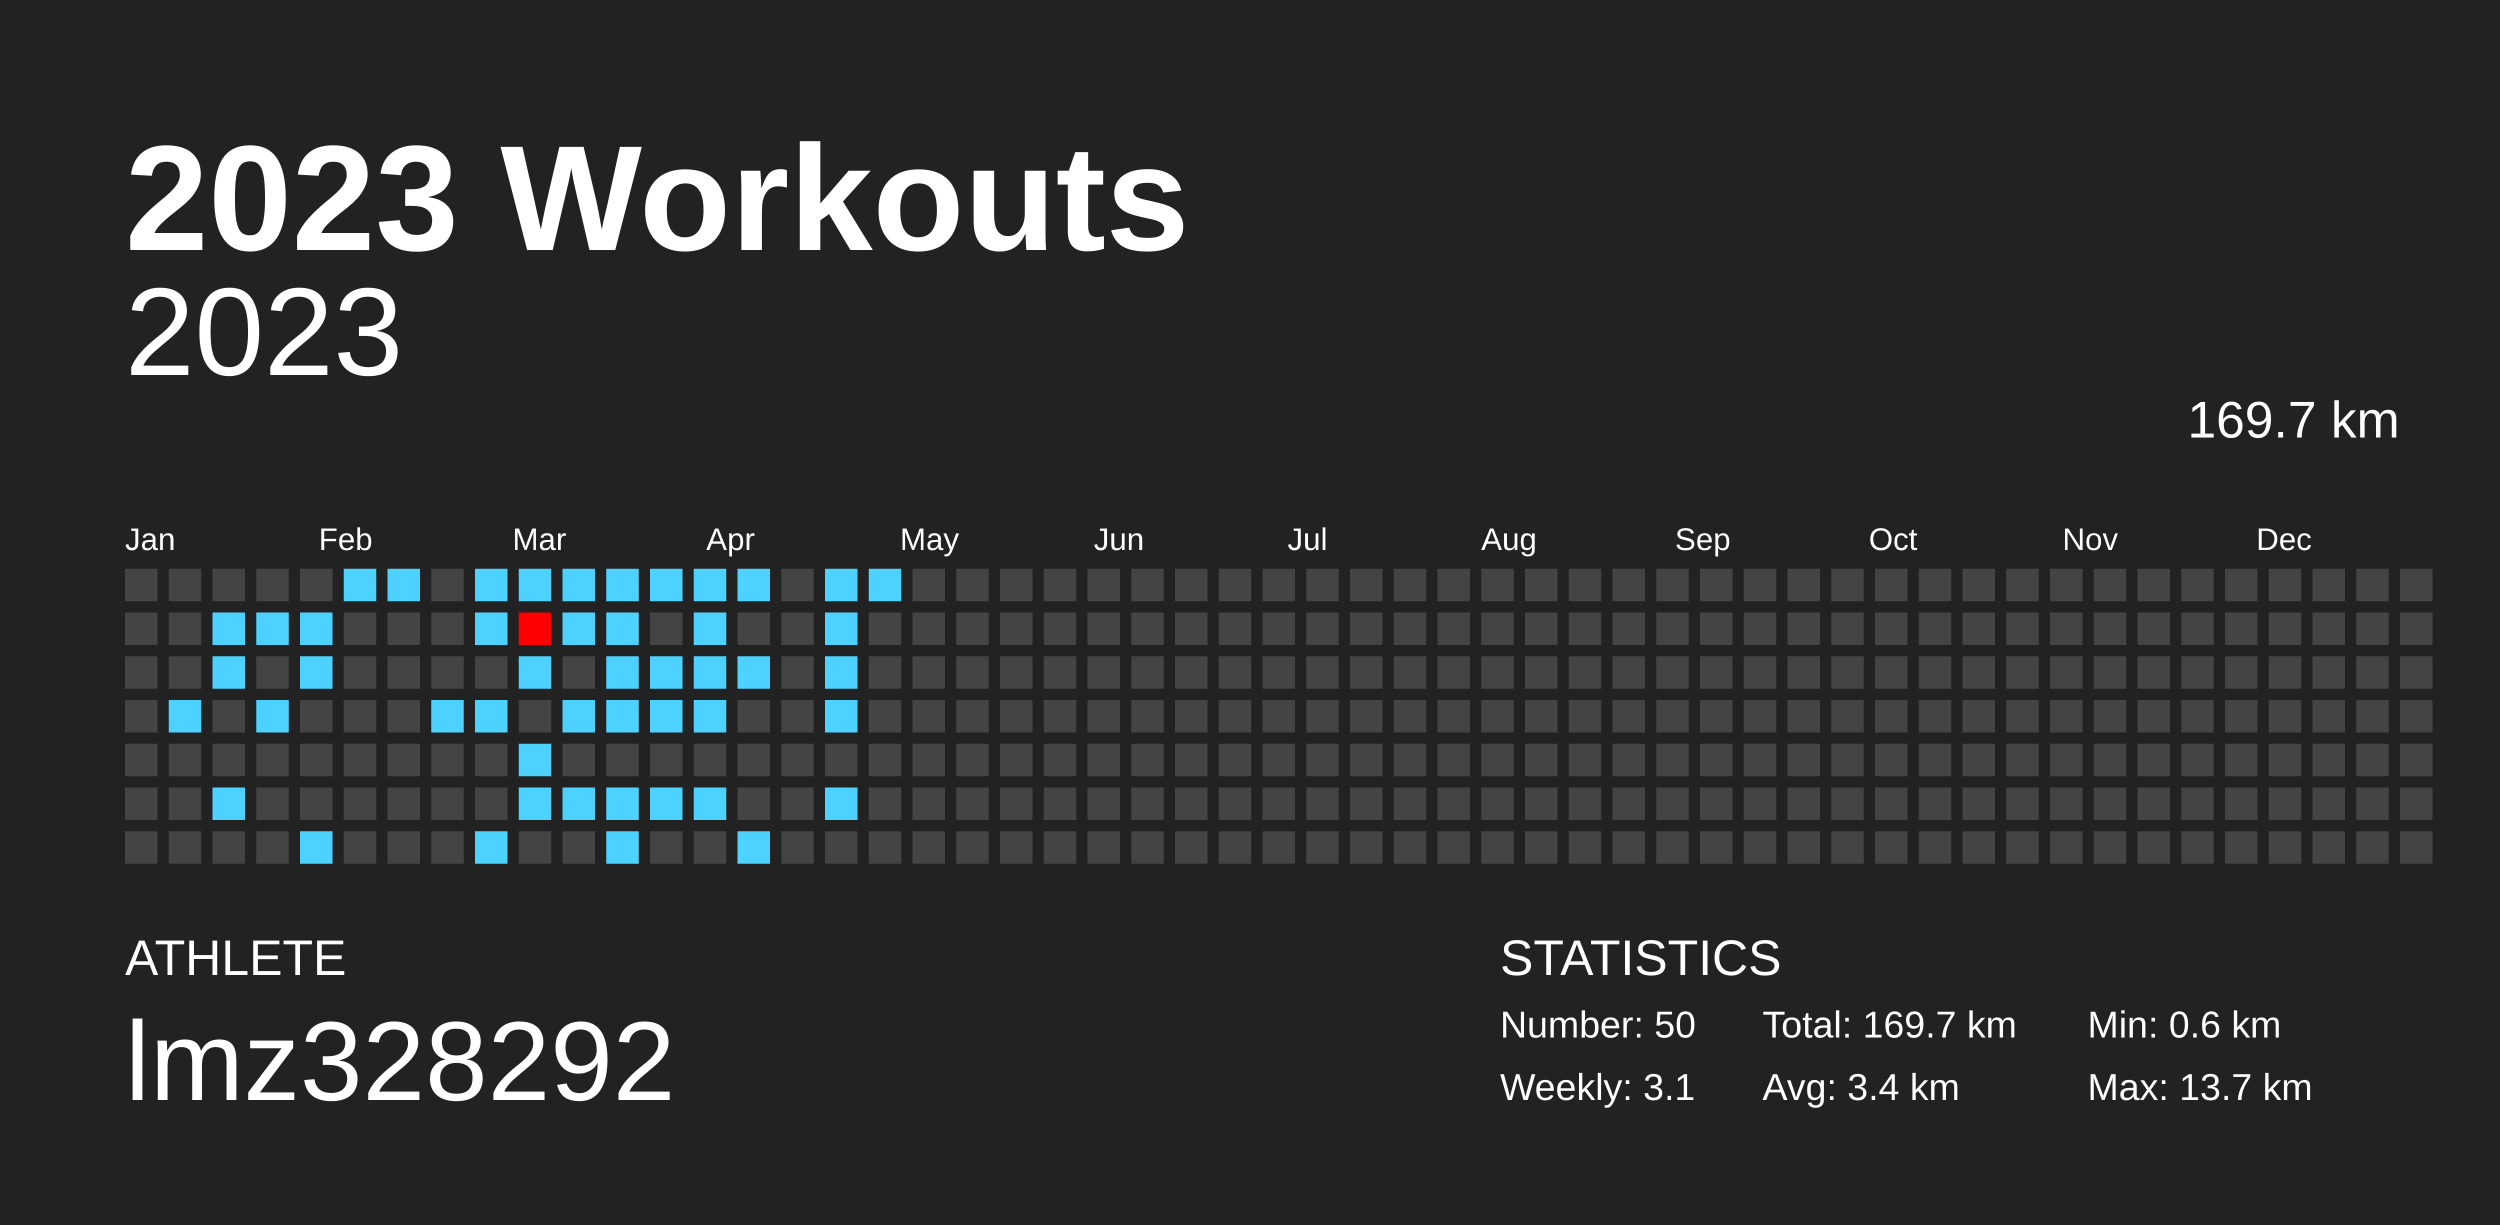
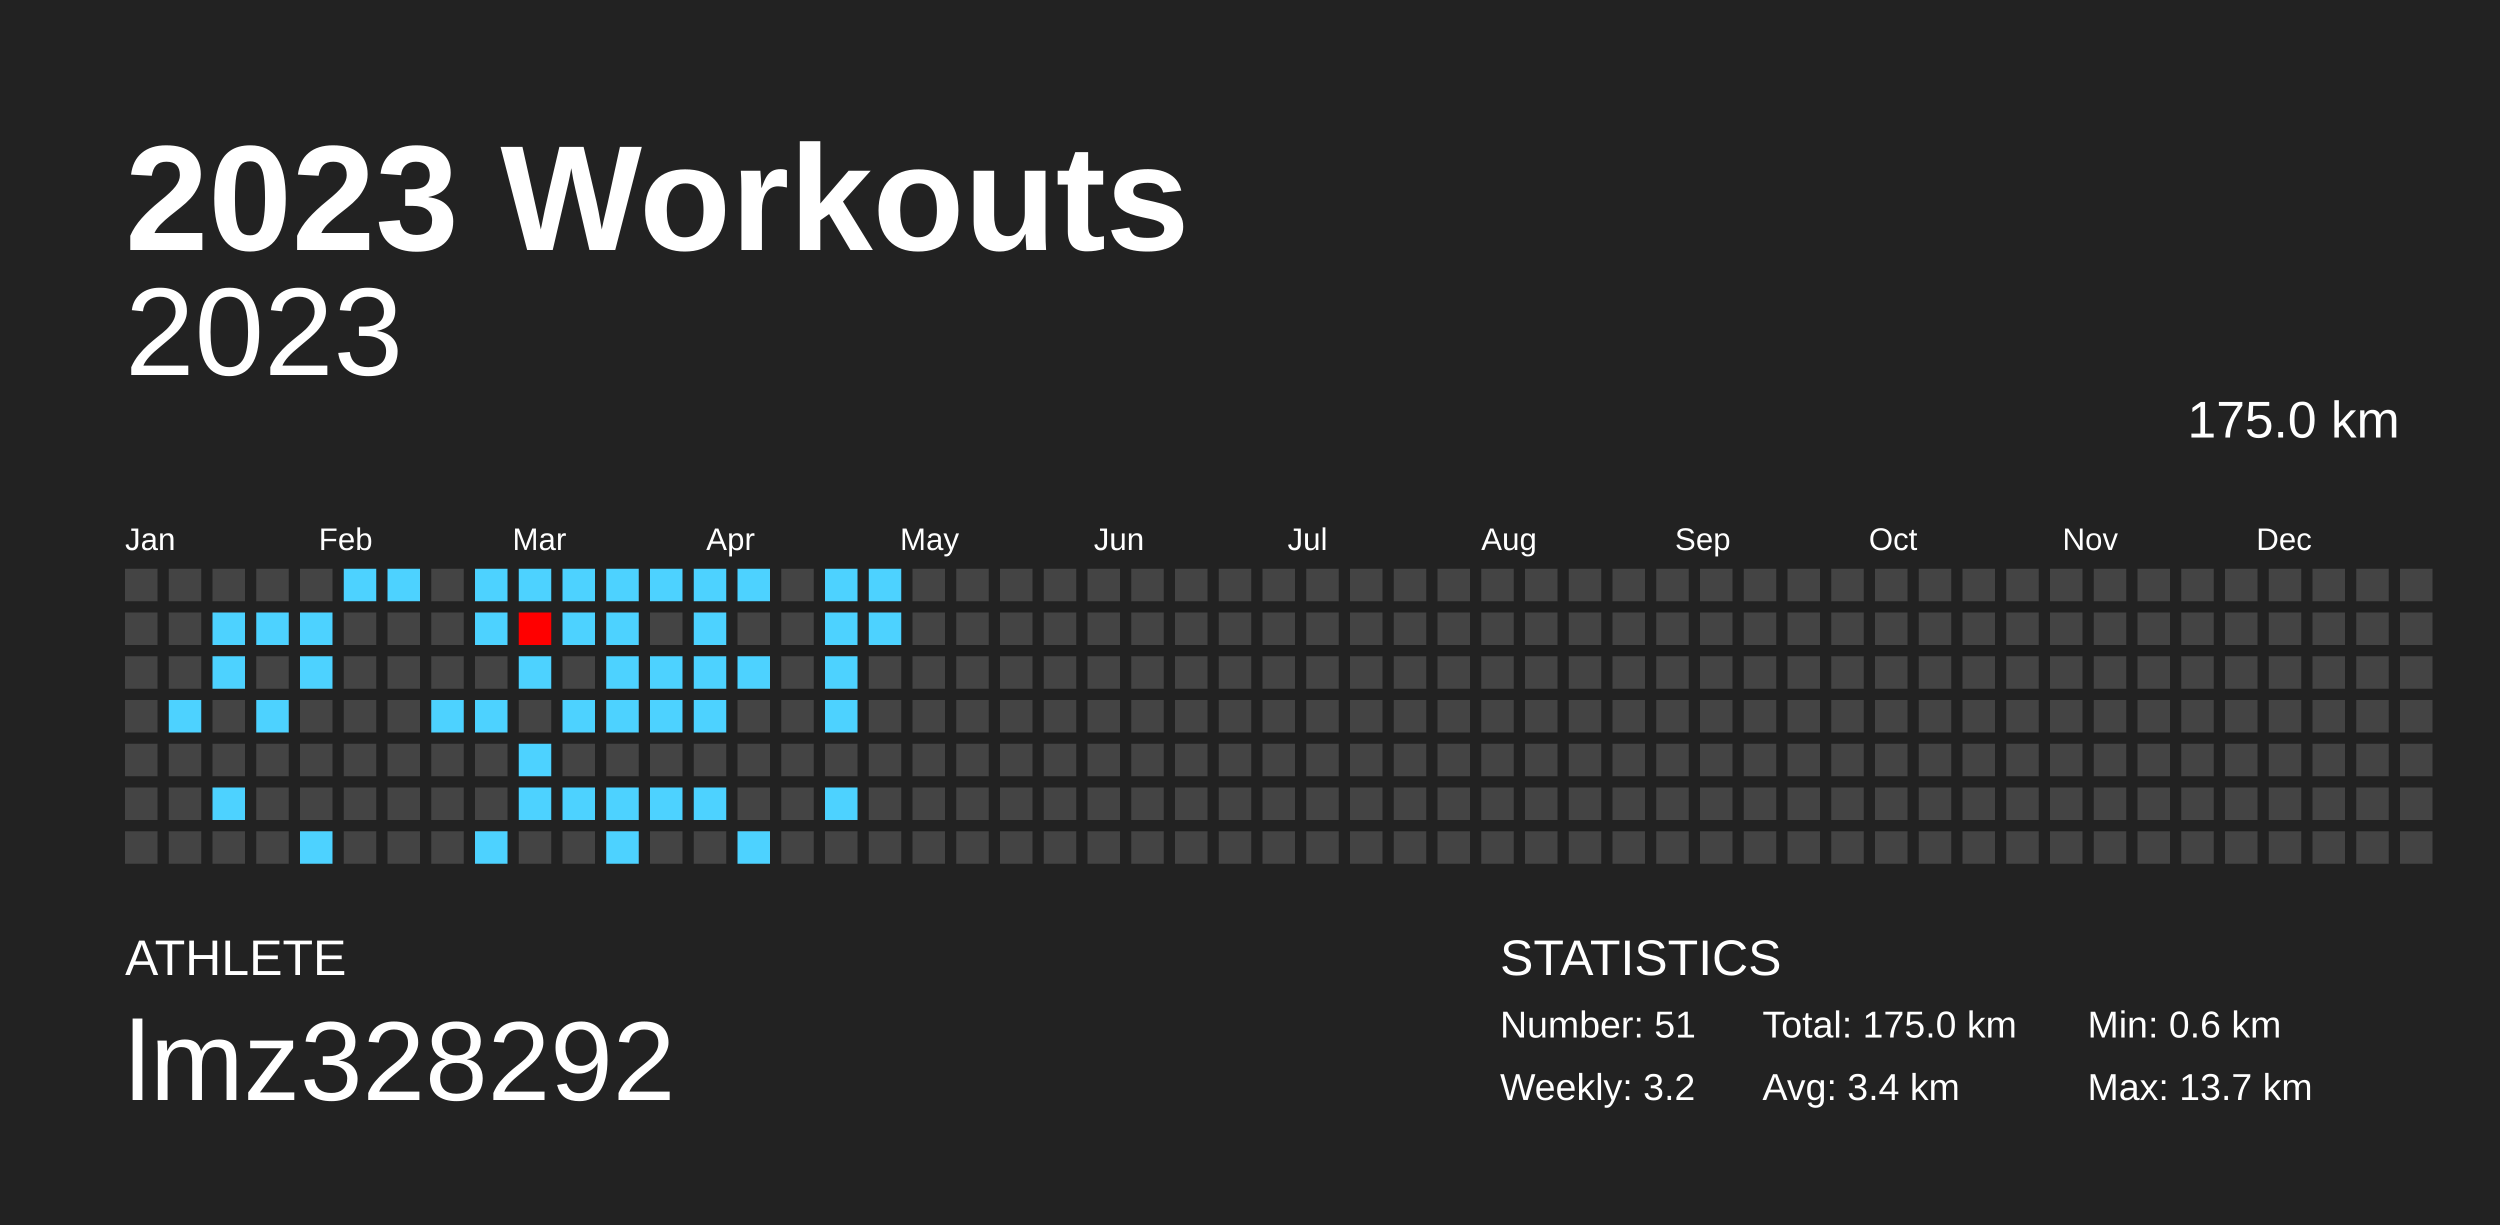
<svg xmlns="http://www.w3.org/2000/svg" baseProfile="full" height="98mm" version="1.1" viewBox="0,0,200,98" width="200mm">
  <defs />
  <rect fill="#222222" height="98" width="200" x="0" y="0" />
  <text fill="#FFFFFF" style="font-size:12px; font-family:Arial; font-weight:bold;" x="10" y="20">2023 Workouts</text>
  <text fill="#FFFFFF" style="font-size:4px; font-family:Arial" x="10" y="78">ATHLETE</text>
  <text fill="#FFFFFF" style="font-size:9px; font-family:Arial" x="10" y="88">lmz328292</text>
  <text fill="#FFFFFF" style="font-size:4px; font-family:Arial" x="120" y="78">STATISTICS</text>
-   <text fill="#FFFFFF" style="font-size:3px; font-family:Arial" x="120" y="83">Number: 50</text>
-   <text fill="#FFFFFF" style="font-size:3px; font-family:Arial" x="120" y="88">Weekly: 3.1</text>
-   <text fill="#FFFFFF" style="font-size:3px; font-family:Arial" x="141" y="83">Total: 169.7 km</text>
+   <text fill="#FFFFFF" style="font-size:3px; font-family:Arial" x="120" y="83">Number: 51</text>
+   <text fill="#FFFFFF" style="font-size:3px; font-family:Arial" x="120" y="88">Weekly: 3.2</text>
+   <text fill="#FFFFFF" style="font-size:3px; font-family:Arial" x="141" y="83">Total: 175.0 km</text>
  <text fill="#FFFFFF" style="font-size:3px; font-family:Arial" x="141" y="88">Avg: 3.4 km</text>
  <text fill="#FFFFFF" style="font-size:3px; font-family:Arial" x="167" y="83">Min: 0.6 km</text>
  <text fill="#FFFFFF" style="font-size:3px; font-family:Arial" x="167" y="88">Max: 13.7 km</text>
  <text alignment-baseline="hanging" fill="#FFFFFF" style="font-size:10.0px; font-family:Arial;" x="10" y="30">2023</text>
-   <text alignment-baseline="hanging" fill="#FFFFFF" style="font-size:4.125px; font-family:Arial;" x="175" y="35">169.7 km</text>
+   <text alignment-baseline="hanging" fill="#FFFFFF" style="font-size:4.125px; font-family:Arial;" x="175" y="35">175.0 km</text>
  <text fill="#FFFFFF" style="font-size:2.5px; font-family:Arial" x="10.0" y="44">Jan</text>
  <text fill="#FFFFFF" style="font-size:2.5px; font-family:Arial" x="25.5" y="44">Feb</text>
  <text fill="#FFFFFF" style="font-size:2.5px; font-family:Arial" x="41.0" y="44">Mar</text>
  <text fill="#FFFFFF" style="font-size:2.5px; font-family:Arial" x="56.5" y="44">Apr</text>
  <text fill="#FFFFFF" style="font-size:2.5px; font-family:Arial" x="72.0" y="44">May</text>
  <text fill="#FFFFFF" style="font-size:2.5px; font-family:Arial" x="87.5" y="44">Jun</text>
  <text fill="#FFFFFF" style="font-size:2.5px; font-family:Arial" x="103.0" y="44">Jul</text>
  <text fill="#FFFFFF" style="font-size:2.5px; font-family:Arial" x="118.5" y="44">Aug</text>
  <text fill="#FFFFFF" style="font-size:2.5px; font-family:Arial" x="134.0" y="44">Sep</text>
  <text fill="#FFFFFF" style="font-size:2.5px; font-family:Arial" x="149.5" y="44">Oct</text>
  <text fill="#FFFFFF" style="font-size:2.5px; font-family:Arial" x="165.0" y="44">Nov</text>
  <text fill="#FFFFFF" style="font-size:2.5px; font-family:Arial" x="180.5" y="44">Dec</text>
  <rect fill="#444444" height="2.6" width="2.6" x="10.0" y="45.5" />
  <rect fill="#444444" height="2.6" width="2.6" x="10.0" y="49.0" />
  <rect fill="#444444" height="2.6" width="2.6" x="10.0" y="52.5" />
  <rect fill="#444444" height="2.6" width="2.6" x="10.0" y="56.0" />
  <rect fill="#444444" height="2.6" width="2.6" x="10.0" y="59.5" />
  <rect fill="#444444" height="2.6" width="2.6" x="10.0" y="63.0" />
  <rect fill="#444444" height="2.6" width="2.6" x="10.0" y="66.5" />
  <rect fill="#444444" height="2.6" width="2.6" x="13.5" y="45.5" />
  <rect fill="#444444" height="2.6" width="2.6" x="13.5" y="49.0" />
  <rect fill="#444444" height="2.6" width="2.6" x="13.5" y="52.5" />
  <rect fill="#4dd2ff" height="2.6" width="2.6" x="13.5" y="56.0" />
  <rect fill="#444444" height="2.6" width="2.6" x="13.5" y="59.5" />
  <rect fill="#444444" height="2.6" width="2.6" x="13.5" y="63.0" />
  <rect fill="#444444" height="2.6" width="2.6" x="13.5" y="66.5" />
  <rect fill="#444444" height="2.6" width="2.6" x="17.0" y="45.5" />
  <rect fill="#4dd2ff" height="2.6" width="2.6" x="17.0" y="49.0" />
  <rect fill="#4dd2ff" height="2.6" width="2.6" x="17.0" y="52.5" />
  <rect fill="#444444" height="2.6" width="2.6" x="17.0" y="56.0" />
  <rect fill="#444444" height="2.6" width="2.6" x="17.0" y="59.5" />
  <rect fill="#4dd2ff" height="2.6" width="2.6" x="17.0" y="63.0" />
  <rect fill="#444444" height="2.6" width="2.6" x="17.0" y="66.5" />
  <rect fill="#444444" height="2.6" width="2.6" x="20.5" y="45.5" />
  <rect fill="#4dd2ff" height="2.6" width="2.6" x="20.5" y="49.0" />
  <rect fill="#444444" height="2.6" width="2.6" x="20.5" y="52.5" />
  <rect fill="#4dd2ff" height="2.6" width="2.6" x="20.5" y="56.0" />
  <rect fill="#444444" height="2.6" width="2.6" x="20.5" y="59.5" />
  <rect fill="#444444" height="2.6" width="2.6" x="20.5" y="63.0" />
  <rect fill="#444444" height="2.6" width="2.6" x="20.5" y="66.5" />
  <rect fill="#444444" height="2.6" width="2.6" x="24.0" y="45.5" />
  <rect fill="#4dd2ff" height="2.6" width="2.6" x="24.0" y="49.0" />
  <rect fill="#4dd2ff" height="2.6" width="2.6" x="24.0" y="52.5" />
  <rect fill="#444444" height="2.6" width="2.6" x="24.0" y="56.0" />
  <rect fill="#444444" height="2.6" width="2.6" x="24.0" y="59.5" />
  <rect fill="#444444" height="2.6" width="2.6" x="24.0" y="63.0" />
  <rect fill="#4dd2ff" height="2.6" width="2.6" x="24.0" y="66.5" />
  <rect fill="#4dd2ff" height="2.6" width="2.6" x="27.5" y="45.5" />
  <rect fill="#444444" height="2.6" width="2.6" x="27.5" y="49.0" />
  <rect fill="#444444" height="2.6" width="2.6" x="27.5" y="52.5" />
  <rect fill="#444444" height="2.6" width="2.6" x="27.5" y="56.0" />
  <rect fill="#444444" height="2.6" width="2.6" x="27.5" y="59.5" />
  <rect fill="#444444" height="2.6" width="2.6" x="27.5" y="63.0" />
  <rect fill="#444444" height="2.6" width="2.6" x="27.5" y="66.5" />
  <rect fill="#4dd2ff" height="2.6" width="2.6" x="31.0" y="45.5" />
  <rect fill="#444444" height="2.6" width="2.6" x="31.0" y="49.0" />
  <rect fill="#444444" height="2.6" width="2.6" x="31.0" y="52.5" />
  <rect fill="#444444" height="2.6" width="2.6" x="31.0" y="56.0" />
  <rect fill="#444444" height="2.6" width="2.6" x="31.0" y="59.5" />
  <rect fill="#444444" height="2.6" width="2.6" x="31.0" y="63.0" />
  <rect fill="#444444" height="2.6" width="2.6" x="31.0" y="66.5" />
  <rect fill="#444444" height="2.6" width="2.6" x="34.5" y="45.5" />
  <rect fill="#444444" height="2.6" width="2.6" x="34.5" y="49.0" />
  <rect fill="#444444" height="2.6" width="2.6" x="34.5" y="52.5" />
  <rect fill="#4dd2ff" height="2.6" width="2.6" x="34.5" y="56.0" />
  <rect fill="#444444" height="2.6" width="2.6" x="34.5" y="59.5" />
  <rect fill="#444444" height="2.6" width="2.6" x="34.5" y="63.0" />
  <rect fill="#444444" height="2.6" width="2.6" x="34.5" y="66.5" />
  <rect fill="#4dd2ff" height="2.6" width="2.6" x="38.0" y="45.5" />
  <rect fill="#4dd2ff" height="2.6" width="2.6" x="38.0" y="49.0" />
  <rect fill="#444444" height="2.6" width="2.6" x="38.0" y="52.5" />
  <rect fill="#4dd2ff" height="2.6" width="2.6" x="38.0" y="56.0" />
  <rect fill="#444444" height="2.6" width="2.6" x="38.0" y="59.5" />
  <rect fill="#444444" height="2.6" width="2.6" x="38.0" y="63.0" />
  <rect fill="#4dd2ff" height="2.6" width="2.6" x="38.0" y="66.5" />
  <rect fill="#4dd2ff" height="2.6" width="2.6" x="41.5" y="45.5" />
  <rect fill="#ff0000" height="2.6" width="2.6" x="41.5" y="49.0" />
  <rect fill="#4dd2ff" height="2.6" width="2.6" x="41.5" y="52.5" />
  <rect fill="#444444" height="2.6" width="2.6" x="41.5" y="56.0" />
  <rect fill="#4dd2ff" height="2.6" width="2.6" x="41.5" y="59.5" />
  <rect fill="#4dd2ff" height="2.6" width="2.6" x="41.5" y="63.0" />
  <rect fill="#444444" height="2.6" width="2.6" x="41.5" y="66.5" />
  <rect fill="#4dd2ff" height="2.6" width="2.6" x="45.0" y="45.5" />
  <rect fill="#4dd2ff" height="2.6" width="2.6" x="45.0" y="49.0" />
  <rect fill="#444444" height="2.6" width="2.6" x="45.0" y="52.5" />
  <rect fill="#4dd2ff" height="2.6" width="2.6" x="45.0" y="56.0" />
  <rect fill="#444444" height="2.6" width="2.6" x="45.0" y="59.5" />
  <rect fill="#4dd2ff" height="2.6" width="2.6" x="45.0" y="63.0" />
  <rect fill="#444444" height="2.6" width="2.6" x="45.0" y="66.5" />
  <rect fill="#4dd2ff" height="2.6" width="2.6" x="48.5" y="45.5" />
  <rect fill="#4dd2ff" height="2.6" width="2.6" x="48.5" y="49.0" />
  <rect fill="#4dd2ff" height="2.6" width="2.6" x="48.5" y="52.5" />
  <rect fill="#4dd2ff" height="2.6" width="2.6" x="48.5" y="56.0" />
  <rect fill="#444444" height="2.6" width="2.6" x="48.5" y="59.5" />
  <rect fill="#4dd2ff" height="2.6" width="2.6" x="48.5" y="63.0" />
  <rect fill="#4dd2ff" height="2.6" width="2.6" x="48.5" y="66.5" />
  <rect fill="#4dd2ff" height="2.6" width="2.6" x="52.0" y="45.5" />
  <rect fill="#444444" height="2.6" width="2.6" x="52.0" y="49.0" />
  <rect fill="#4dd2ff" height="2.6" width="2.6" x="52.0" y="52.5" />
  <rect fill="#4dd2ff" height="2.6" width="2.6" x="52.0" y="56.0" />
  <rect fill="#444444" height="2.6" width="2.6" x="52.0" y="59.5" />
  <rect fill="#4dd2ff" height="2.6" width="2.6" x="52.0" y="63.0" />
  <rect fill="#444444" height="2.6" width="2.6" x="52.0" y="66.5" />
  <rect fill="#4dd2ff" height="2.6" width="2.6" x="55.5" y="45.5" />
  <rect fill="#4dd2ff" height="2.6" width="2.6" x="55.5" y="49.0" />
  <rect fill="#4dd2ff" height="2.6" width="2.6" x="55.5" y="52.5" />
  <rect fill="#4dd2ff" height="2.6" width="2.6" x="55.5" y="56.0" />
  <rect fill="#444444" height="2.6" width="2.6" x="55.5" y="59.5" />
  <rect fill="#4dd2ff" height="2.6" width="2.6" x="55.5" y="63.0" />
  <rect fill="#444444" height="2.6" width="2.6" x="55.5" y="66.5" />
  <rect fill="#4dd2ff" height="2.6" width="2.6" x="59.0" y="45.5" />
  <rect fill="#444444" height="2.6" width="2.6" x="59.0" y="49.0" />
  <rect fill="#4dd2ff" height="2.6" width="2.6" x="59.0" y="52.5" />
  <rect fill="#444444" height="2.6" width="2.6" x="59.0" y="56.0" />
  <rect fill="#444444" height="2.6" width="2.6" x="59.0" y="59.5" />
  <rect fill="#444444" height="2.6" width="2.6" x="59.0" y="63.0" />
  <rect fill="#4dd2ff" height="2.6" width="2.6" x="59.0" y="66.5" />
  <rect fill="#444444" height="2.6" width="2.6" x="62.5" y="45.5" />
  <rect fill="#444444" height="2.6" width="2.6" x="62.5" y="49.0" />
  <rect fill="#444444" height="2.6" width="2.6" x="62.5" y="52.5" />
  <rect fill="#444444" height="2.6" width="2.6" x="62.5" y="56.0" />
  <rect fill="#444444" height="2.6" width="2.6" x="62.5" y="59.5" />
  <rect fill="#444444" height="2.6" width="2.6" x="62.5" y="63.0" />
  <rect fill="#444444" height="2.6" width="2.6" x="62.5" y="66.5" />
  <rect fill="#4dd2ff" height="2.6" width="2.6" x="66.0" y="45.5" />
  <rect fill="#4dd2ff" height="2.6" width="2.6" x="66.0" y="49.0" />
  <rect fill="#4dd2ff" height="2.6" width="2.6" x="66.0" y="52.5" />
  <rect fill="#4dd2ff" height="2.6" width="2.6" x="66.0" y="56.0" />
  <rect fill="#444444" height="2.6" width="2.6" x="66.0" y="59.5" />
  <rect fill="#4dd2ff" height="2.6" width="2.6" x="66.0" y="63.0" />
  <rect fill="#444444" height="2.6" width="2.6" x="66.0" y="66.5" />
  <rect fill="#4dd2ff" height="2.6" width="2.6" x="69.5" y="45.5" />
-   <rect fill="#444444" height="2.6" width="2.6" x="69.5" y="49.0" />
+   <rect fill="#4dd2ff" height="2.6" width="2.6" x="69.5" y="49.0" />
  <rect fill="#444444" height="2.6" width="2.6" x="69.5" y="52.5" />
  <rect fill="#444444" height="2.6" width="2.6" x="69.5" y="56.0" />
  <rect fill="#444444" height="2.6" width="2.6" x="69.5" y="59.5" />
  <rect fill="#444444" height="2.6" width="2.6" x="69.5" y="63.0" />
  <rect fill="#444444" height="2.6" width="2.6" x="69.5" y="66.5" />
  <rect fill="#444444" height="2.6" width="2.6" x="73.0" y="45.5" />
  <rect fill="#444444" height="2.6" width="2.6" x="73.0" y="49.0" />
  <rect fill="#444444" height="2.6" width="2.6" x="73.0" y="52.5" />
  <rect fill="#444444" height="2.6" width="2.6" x="73.0" y="56.0" />
  <rect fill="#444444" height="2.6" width="2.6" x="73.0" y="59.5" />
  <rect fill="#444444" height="2.6" width="2.6" x="73.0" y="63.0" />
  <rect fill="#444444" height="2.6" width="2.6" x="73.0" y="66.5" />
  <rect fill="#444444" height="2.6" width="2.6" x="76.5" y="45.5" />
  <rect fill="#444444" height="2.6" width="2.6" x="76.5" y="49.0" />
  <rect fill="#444444" height="2.6" width="2.6" x="76.5" y="52.5" />
  <rect fill="#444444" height="2.6" width="2.6" x="76.5" y="56.0" />
  <rect fill="#444444" height="2.6" width="2.6" x="76.5" y="59.5" />
  <rect fill="#444444" height="2.6" width="2.6" x="76.5" y="63.0" />
  <rect fill="#444444" height="2.6" width="2.6" x="76.5" y="66.5" />
  <rect fill="#444444" height="2.6" width="2.6" x="80.0" y="45.5" />
  <rect fill="#444444" height="2.6" width="2.6" x="80.0" y="49.0" />
  <rect fill="#444444" height="2.6" width="2.6" x="80.0" y="52.5" />
  <rect fill="#444444" height="2.6" width="2.6" x="80.0" y="56.0" />
  <rect fill="#444444" height="2.6" width="2.6" x="80.0" y="59.5" />
  <rect fill="#444444" height="2.6" width="2.6" x="80.0" y="63.0" />
  <rect fill="#444444" height="2.6" width="2.6" x="80.0" y="66.5" />
  <rect fill="#444444" height="2.6" width="2.6" x="83.5" y="45.5" />
  <rect fill="#444444" height="2.6" width="2.6" x="83.5" y="49.0" />
  <rect fill="#444444" height="2.6" width="2.6" x="83.5" y="52.5" />
  <rect fill="#444444" height="2.6" width="2.6" x="83.5" y="56.0" />
  <rect fill="#444444" height="2.6" width="2.6" x="83.5" y="59.5" />
  <rect fill="#444444" height="2.6" width="2.6" x="83.5" y="63.0" />
  <rect fill="#444444" height="2.6" width="2.6" x="83.5" y="66.5" />
  <rect fill="#444444" height="2.6" width="2.6" x="87.0" y="45.5" />
  <rect fill="#444444" height="2.6" width="2.6" x="87.0" y="49.0" />
  <rect fill="#444444" height="2.6" width="2.6" x="87.0" y="52.5" />
  <rect fill="#444444" height="2.6" width="2.6" x="87.0" y="56.0" />
  <rect fill="#444444" height="2.6" width="2.6" x="87.0" y="59.5" />
  <rect fill="#444444" height="2.6" width="2.6" x="87.0" y="63.0" />
  <rect fill="#444444" height="2.6" width="2.6" x="87.0" y="66.5" />
  <rect fill="#444444" height="2.6" width="2.6" x="90.5" y="45.5" />
  <rect fill="#444444" height="2.6" width="2.6" x="90.5" y="49.0" />
  <rect fill="#444444" height="2.6" width="2.6" x="90.5" y="52.5" />
  <rect fill="#444444" height="2.6" width="2.6" x="90.5" y="56.0" />
  <rect fill="#444444" height="2.6" width="2.6" x="90.5" y="59.5" />
  <rect fill="#444444" height="2.6" width="2.6" x="90.5" y="63.0" />
  <rect fill="#444444" height="2.6" width="2.6" x="90.5" y="66.5" />
  <rect fill="#444444" height="2.6" width="2.6" x="94.0" y="45.5" />
  <rect fill="#444444" height="2.6" width="2.6" x="94.0" y="49.0" />
  <rect fill="#444444" height="2.6" width="2.6" x="94.0" y="52.5" />
  <rect fill="#444444" height="2.6" width="2.6" x="94.0" y="56.0" />
  <rect fill="#444444" height="2.6" width="2.6" x="94.0" y="59.5" />
  <rect fill="#444444" height="2.6" width="2.6" x="94.0" y="63.0" />
  <rect fill="#444444" height="2.6" width="2.6" x="94.0" y="66.5" />
  <rect fill="#444444" height="2.6" width="2.6" x="97.5" y="45.5" />
  <rect fill="#444444" height="2.6" width="2.6" x="97.5" y="49.0" />
  <rect fill="#444444" height="2.6" width="2.6" x="97.5" y="52.5" />
  <rect fill="#444444" height="2.6" width="2.6" x="97.5" y="56.0" />
  <rect fill="#444444" height="2.6" width="2.6" x="97.5" y="59.5" />
  <rect fill="#444444" height="2.6" width="2.6" x="97.5" y="63.0" />
  <rect fill="#444444" height="2.6" width="2.6" x="97.5" y="66.5" />
  <rect fill="#444444" height="2.6" width="2.6" x="101.0" y="45.5" />
  <rect fill="#444444" height="2.6" width="2.6" x="101.0" y="49.0" />
  <rect fill="#444444" height="2.6" width="2.6" x="101.0" y="52.5" />
  <rect fill="#444444" height="2.6" width="2.6" x="101.0" y="56.0" />
  <rect fill="#444444" height="2.6" width="2.6" x="101.0" y="59.5" />
  <rect fill="#444444" height="2.6" width="2.6" x="101.0" y="63.0" />
  <rect fill="#444444" height="2.6" width="2.6" x="101.0" y="66.5" />
  <rect fill="#444444" height="2.6" width="2.6" x="104.5" y="45.5" />
  <rect fill="#444444" height="2.6" width="2.6" x="104.5" y="49.0" />
  <rect fill="#444444" height="2.6" width="2.6" x="104.5" y="52.5" />
  <rect fill="#444444" height="2.6" width="2.6" x="104.5" y="56.0" />
  <rect fill="#444444" height="2.6" width="2.6" x="104.5" y="59.5" />
  <rect fill="#444444" height="2.6" width="2.6" x="104.5" y="63.0" />
  <rect fill="#444444" height="2.6" width="2.6" x="104.5" y="66.5" />
  <rect fill="#444444" height="2.6" width="2.6" x="108.0" y="45.5" />
  <rect fill="#444444" height="2.6" width="2.6" x="108.0" y="49.0" />
  <rect fill="#444444" height="2.6" width="2.6" x="108.0" y="52.5" />
  <rect fill="#444444" height="2.6" width="2.6" x="108.0" y="56.0" />
  <rect fill="#444444" height="2.6" width="2.6" x="108.0" y="59.5" />
  <rect fill="#444444" height="2.6" width="2.6" x="108.0" y="63.0" />
  <rect fill="#444444" height="2.6" width="2.6" x="108.0" y="66.5" />
  <rect fill="#444444" height="2.6" width="2.6" x="111.5" y="45.5" />
  <rect fill="#444444" height="2.6" width="2.6" x="111.5" y="49.0" />
  <rect fill="#444444" height="2.6" width="2.6" x="111.5" y="52.5" />
  <rect fill="#444444" height="2.6" width="2.6" x="111.5" y="56.0" />
  <rect fill="#444444" height="2.6" width="2.6" x="111.5" y="59.5" />
  <rect fill="#444444" height="2.6" width="2.6" x="111.5" y="63.0" />
  <rect fill="#444444" height="2.6" width="2.6" x="111.5" y="66.5" />
  <rect fill="#444444" height="2.6" width="2.6" x="115.0" y="45.5" />
  <rect fill="#444444" height="2.6" width="2.6" x="115.0" y="49.0" />
  <rect fill="#444444" height="2.6" width="2.6" x="115.0" y="52.5" />
  <rect fill="#444444" height="2.6" width="2.6" x="115.0" y="56.0" />
  <rect fill="#444444" height="2.6" width="2.6" x="115.0" y="59.5" />
  <rect fill="#444444" height="2.6" width="2.6" x="115.0" y="63.0" />
  <rect fill="#444444" height="2.6" width="2.6" x="115.0" y="66.5" />
  <rect fill="#444444" height="2.6" width="2.6" x="118.5" y="45.5" />
  <rect fill="#444444" height="2.6" width="2.6" x="118.5" y="49.0" />
  <rect fill="#444444" height="2.6" width="2.6" x="118.5" y="52.5" />
  <rect fill="#444444" height="2.6" width="2.6" x="118.5" y="56.0" />
  <rect fill="#444444" height="2.6" width="2.6" x="118.5" y="59.5" />
  <rect fill="#444444" height="2.6" width="2.6" x="118.5" y="63.0" />
  <rect fill="#444444" height="2.6" width="2.6" x="118.5" y="66.5" />
  <rect fill="#444444" height="2.6" width="2.6" x="122.0" y="45.5" />
  <rect fill="#444444" height="2.6" width="2.6" x="122.0" y="49.0" />
  <rect fill="#444444" height="2.6" width="2.6" x="122.0" y="52.5" />
  <rect fill="#444444" height="2.6" width="2.6" x="122.0" y="56.0" />
  <rect fill="#444444" height="2.6" width="2.6" x="122.0" y="59.5" />
  <rect fill="#444444" height="2.6" width="2.6" x="122.0" y="63.0" />
  <rect fill="#444444" height="2.6" width="2.6" x="122.0" y="66.5" />
  <rect fill="#444444" height="2.6" width="2.6" x="125.5" y="45.5" />
  <rect fill="#444444" height="2.6" width="2.6" x="125.5" y="49.0" />
  <rect fill="#444444" height="2.6" width="2.6" x="125.5" y="52.5" />
  <rect fill="#444444" height="2.6" width="2.6" x="125.5" y="56.0" />
  <rect fill="#444444" height="2.6" width="2.6" x="125.5" y="59.5" />
  <rect fill="#444444" height="2.6" width="2.6" x="125.5" y="63.0" />
  <rect fill="#444444" height="2.6" width="2.6" x="125.5" y="66.5" />
  <rect fill="#444444" height="2.6" width="2.6" x="129.0" y="45.5" />
  <rect fill="#444444" height="2.6" width="2.6" x="129.0" y="49.0" />
  <rect fill="#444444" height="2.6" width="2.6" x="129.0" y="52.5" />
  <rect fill="#444444" height="2.6" width="2.6" x="129.0" y="56.0" />
  <rect fill="#444444" height="2.6" width="2.6" x="129.0" y="59.5" />
  <rect fill="#444444" height="2.6" width="2.6" x="129.0" y="63.0" />
  <rect fill="#444444" height="2.6" width="2.6" x="129.0" y="66.5" />
  <rect fill="#444444" height="2.6" width="2.6" x="132.5" y="45.5" />
  <rect fill="#444444" height="2.6" width="2.6" x="132.5" y="49.0" />
  <rect fill="#444444" height="2.6" width="2.6" x="132.5" y="52.5" />
  <rect fill="#444444" height="2.6" width="2.6" x="132.5" y="56.0" />
  <rect fill="#444444" height="2.6" width="2.6" x="132.5" y="59.5" />
  <rect fill="#444444" height="2.6" width="2.6" x="132.5" y="63.0" />
  <rect fill="#444444" height="2.6" width="2.6" x="132.5" y="66.5" />
  <rect fill="#444444" height="2.6" width="2.6" x="136.0" y="45.5" />
  <rect fill="#444444" height="2.6" width="2.6" x="136.0" y="49.0" />
  <rect fill="#444444" height="2.6" width="2.6" x="136.0" y="52.5" />
  <rect fill="#444444" height="2.6" width="2.6" x="136.0" y="56.0" />
  <rect fill="#444444" height="2.6" width="2.6" x="136.0" y="59.5" />
  <rect fill="#444444" height="2.6" width="2.6" x="136.0" y="63.0" />
  <rect fill="#444444" height="2.6" width="2.6" x="136.0" y="66.5" />
  <rect fill="#444444" height="2.6" width="2.6" x="139.5" y="45.5" />
  <rect fill="#444444" height="2.6" width="2.6" x="139.5" y="49.0" />
  <rect fill="#444444" height="2.6" width="2.6" x="139.5" y="52.5" />
  <rect fill="#444444" height="2.6" width="2.6" x="139.5" y="56.0" />
  <rect fill="#444444" height="2.6" width="2.6" x="139.5" y="59.5" />
  <rect fill="#444444" height="2.6" width="2.6" x="139.5" y="63.0" />
  <rect fill="#444444" height="2.6" width="2.6" x="139.5" y="66.5" />
  <rect fill="#444444" height="2.6" width="2.6" x="143.0" y="45.5" />
  <rect fill="#444444" height="2.6" width="2.6" x="143.0" y="49.0" />
  <rect fill="#444444" height="2.6" width="2.6" x="143.0" y="52.5" />
  <rect fill="#444444" height="2.6" width="2.6" x="143.0" y="56.0" />
  <rect fill="#444444" height="2.6" width="2.6" x="143.0" y="59.5" />
  <rect fill="#444444" height="2.6" width="2.6" x="143.0" y="63.0" />
  <rect fill="#444444" height="2.6" width="2.6" x="143.0" y="66.5" />
  <rect fill="#444444" height="2.6" width="2.6" x="146.5" y="45.5" />
  <rect fill="#444444" height="2.6" width="2.6" x="146.5" y="49.0" />
  <rect fill="#444444" height="2.6" width="2.6" x="146.5" y="52.5" />
  <rect fill="#444444" height="2.6" width="2.6" x="146.5" y="56.0" />
  <rect fill="#444444" height="2.6" width="2.6" x="146.5" y="59.5" />
  <rect fill="#444444" height="2.6" width="2.6" x="146.5" y="63.0" />
  <rect fill="#444444" height="2.6" width="2.6" x="146.5" y="66.5" />
  <rect fill="#444444" height="2.6" width="2.6" x="150.0" y="45.5" />
  <rect fill="#444444" height="2.6" width="2.6" x="150.0" y="49.0" />
  <rect fill="#444444" height="2.6" width="2.6" x="150.0" y="52.5" />
  <rect fill="#444444" height="2.6" width="2.6" x="150.0" y="56.0" />
  <rect fill="#444444" height="2.6" width="2.6" x="150.0" y="59.5" />
  <rect fill="#444444" height="2.6" width="2.6" x="150.0" y="63.0" />
  <rect fill="#444444" height="2.6" width="2.6" x="150.0" y="66.5" />
  <rect fill="#444444" height="2.6" width="2.6" x="153.5" y="45.5" />
  <rect fill="#444444" height="2.6" width="2.6" x="153.5" y="49.0" />
  <rect fill="#444444" height="2.6" width="2.6" x="153.5" y="52.5" />
  <rect fill="#444444" height="2.6" width="2.6" x="153.5" y="56.0" />
  <rect fill="#444444" height="2.6" width="2.6" x="153.5" y="59.5" />
  <rect fill="#444444" height="2.6" width="2.6" x="153.5" y="63.0" />
  <rect fill="#444444" height="2.6" width="2.6" x="153.5" y="66.5" />
  <rect fill="#444444" height="2.6" width="2.6" x="157.0" y="45.5" />
  <rect fill="#444444" height="2.6" width="2.6" x="157.0" y="49.0" />
  <rect fill="#444444" height="2.6" width="2.6" x="157.0" y="52.5" />
  <rect fill="#444444" height="2.6" width="2.6" x="157.0" y="56.0" />
  <rect fill="#444444" height="2.6" width="2.6" x="157.0" y="59.5" />
  <rect fill="#444444" height="2.6" width="2.6" x="157.0" y="63.0" />
  <rect fill="#444444" height="2.6" width="2.6" x="157.0" y="66.5" />
  <rect fill="#444444" height="2.6" width="2.6" x="160.5" y="45.5" />
  <rect fill="#444444" height="2.6" width="2.6" x="160.5" y="49.0" />
  <rect fill="#444444" height="2.6" width="2.6" x="160.5" y="52.5" />
  <rect fill="#444444" height="2.6" width="2.6" x="160.5" y="56.0" />
  <rect fill="#444444" height="2.6" width="2.6" x="160.5" y="59.5" />
  <rect fill="#444444" height="2.6" width="2.6" x="160.5" y="63.0" />
  <rect fill="#444444" height="2.6" width="2.6" x="160.5" y="66.5" />
  <rect fill="#444444" height="2.6" width="2.6" x="164.0" y="45.5" />
  <rect fill="#444444" height="2.6" width="2.6" x="164.0" y="49.0" />
  <rect fill="#444444" height="2.6" width="2.6" x="164.0" y="52.5" />
  <rect fill="#444444" height="2.6" width="2.6" x="164.0" y="56.0" />
  <rect fill="#444444" height="2.6" width="2.6" x="164.0" y="59.5" />
  <rect fill="#444444" height="2.6" width="2.6" x="164.0" y="63.0" />
  <rect fill="#444444" height="2.6" width="2.6" x="164.0" y="66.5" />
  <rect fill="#444444" height="2.6" width="2.6" x="167.5" y="45.5" />
  <rect fill="#444444" height="2.6" width="2.6" x="167.5" y="49.0" />
  <rect fill="#444444" height="2.6" width="2.6" x="167.5" y="52.5" />
  <rect fill="#444444" height="2.6" width="2.6" x="167.5" y="56.0" />
  <rect fill="#444444" height="2.6" width="2.6" x="167.5" y="59.5" />
  <rect fill="#444444" height="2.6" width="2.6" x="167.5" y="63.0" />
  <rect fill="#444444" height="2.6" width="2.6" x="167.5" y="66.5" />
  <rect fill="#444444" height="2.6" width="2.6" x="171.0" y="45.5" />
  <rect fill="#444444" height="2.6" width="2.6" x="171.0" y="49.0" />
  <rect fill="#444444" height="2.6" width="2.6" x="171.0" y="52.5" />
  <rect fill="#444444" height="2.6" width="2.6" x="171.0" y="56.0" />
  <rect fill="#444444" height="2.6" width="2.6" x="171.0" y="59.5" />
  <rect fill="#444444" height="2.6" width="2.6" x="171.0" y="63.0" />
  <rect fill="#444444" height="2.6" width="2.6" x="171.0" y="66.5" />
  <rect fill="#444444" height="2.6" width="2.6" x="174.5" y="45.5" />
  <rect fill="#444444" height="2.6" width="2.6" x="174.5" y="49.0" />
  <rect fill="#444444" height="2.6" width="2.6" x="174.5" y="52.5" />
  <rect fill="#444444" height="2.6" width="2.6" x="174.5" y="56.0" />
  <rect fill="#444444" height="2.6" width="2.6" x="174.5" y="59.5" />
  <rect fill="#444444" height="2.6" width="2.6" x="174.5" y="63.0" />
  <rect fill="#444444" height="2.6" width="2.6" x="174.5" y="66.5" />
  <rect fill="#444444" height="2.6" width="2.6" x="178.0" y="45.5" />
  <rect fill="#444444" height="2.6" width="2.6" x="178.0" y="49.0" />
  <rect fill="#444444" height="2.6" width="2.6" x="178.0" y="52.5" />
  <rect fill="#444444" height="2.6" width="2.6" x="178.0" y="56.0" />
  <rect fill="#444444" height="2.6" width="2.6" x="178.0" y="59.5" />
  <rect fill="#444444" height="2.6" width="2.6" x="178.0" y="63.0" />
  <rect fill="#444444" height="2.6" width="2.6" x="178.0" y="66.5" />
  <rect fill="#444444" height="2.6" width="2.6" x="181.5" y="45.5" />
  <rect fill="#444444" height="2.6" width="2.6" x="181.5" y="49.0" />
  <rect fill="#444444" height="2.6" width="2.6" x="181.5" y="52.5" />
  <rect fill="#444444" height="2.6" width="2.6" x="181.5" y="56.0" />
  <rect fill="#444444" height="2.6" width="2.6" x="181.5" y="59.5" />
  <rect fill="#444444" height="2.6" width="2.6" x="181.5" y="63.0" />
  <rect fill="#444444" height="2.6" width="2.6" x="181.5" y="66.5" />
  <rect fill="#444444" height="2.6" width="2.6" x="185.0" y="45.5" />
  <rect fill="#444444" height="2.6" width="2.6" x="185.0" y="49.0" />
  <rect fill="#444444" height="2.6" width="2.6" x="185.0" y="52.5" />
  <rect fill="#444444" height="2.6" width="2.6" x="185.0" y="56.0" />
  <rect fill="#444444" height="2.6" width="2.6" x="185.0" y="59.5" />
  <rect fill="#444444" height="2.6" width="2.6" x="185.0" y="63.0" />
  <rect fill="#444444" height="2.6" width="2.6" x="185.0" y="66.5" />
  <rect fill="#444444" height="2.6" width="2.6" x="188.5" y="45.5" />
  <rect fill="#444444" height="2.6" width="2.6" x="188.5" y="49.0" />
  <rect fill="#444444" height="2.6" width="2.6" x="188.5" y="52.5" />
  <rect fill="#444444" height="2.6" width="2.6" x="188.5" y="56.0" />
  <rect fill="#444444" height="2.6" width="2.6" x="188.5" y="59.5" />
  <rect fill="#444444" height="2.6" width="2.6" x="188.5" y="63.0" />
  <rect fill="#444444" height="2.6" width="2.6" x="188.5" y="66.5" />
  <rect fill="#444444" height="2.6" width="2.6" x="192.0" y="45.5" />
  <rect fill="#444444" height="2.6" width="2.6" x="192.0" y="49.0" />
  <rect fill="#444444" height="2.6" width="2.6" x="192.0" y="52.5" />
  <rect fill="#444444" height="2.6" width="2.6" x="192.0" y="56.0" />
  <rect fill="#444444" height="2.6" width="2.6" x="192.0" y="59.5" />
  <rect fill="#444444" height="2.6" width="2.6" x="192.0" y="63.0" />
  <rect fill="#444444" height="2.6" width="2.6" x="192.0" y="66.5" />
</svg>
